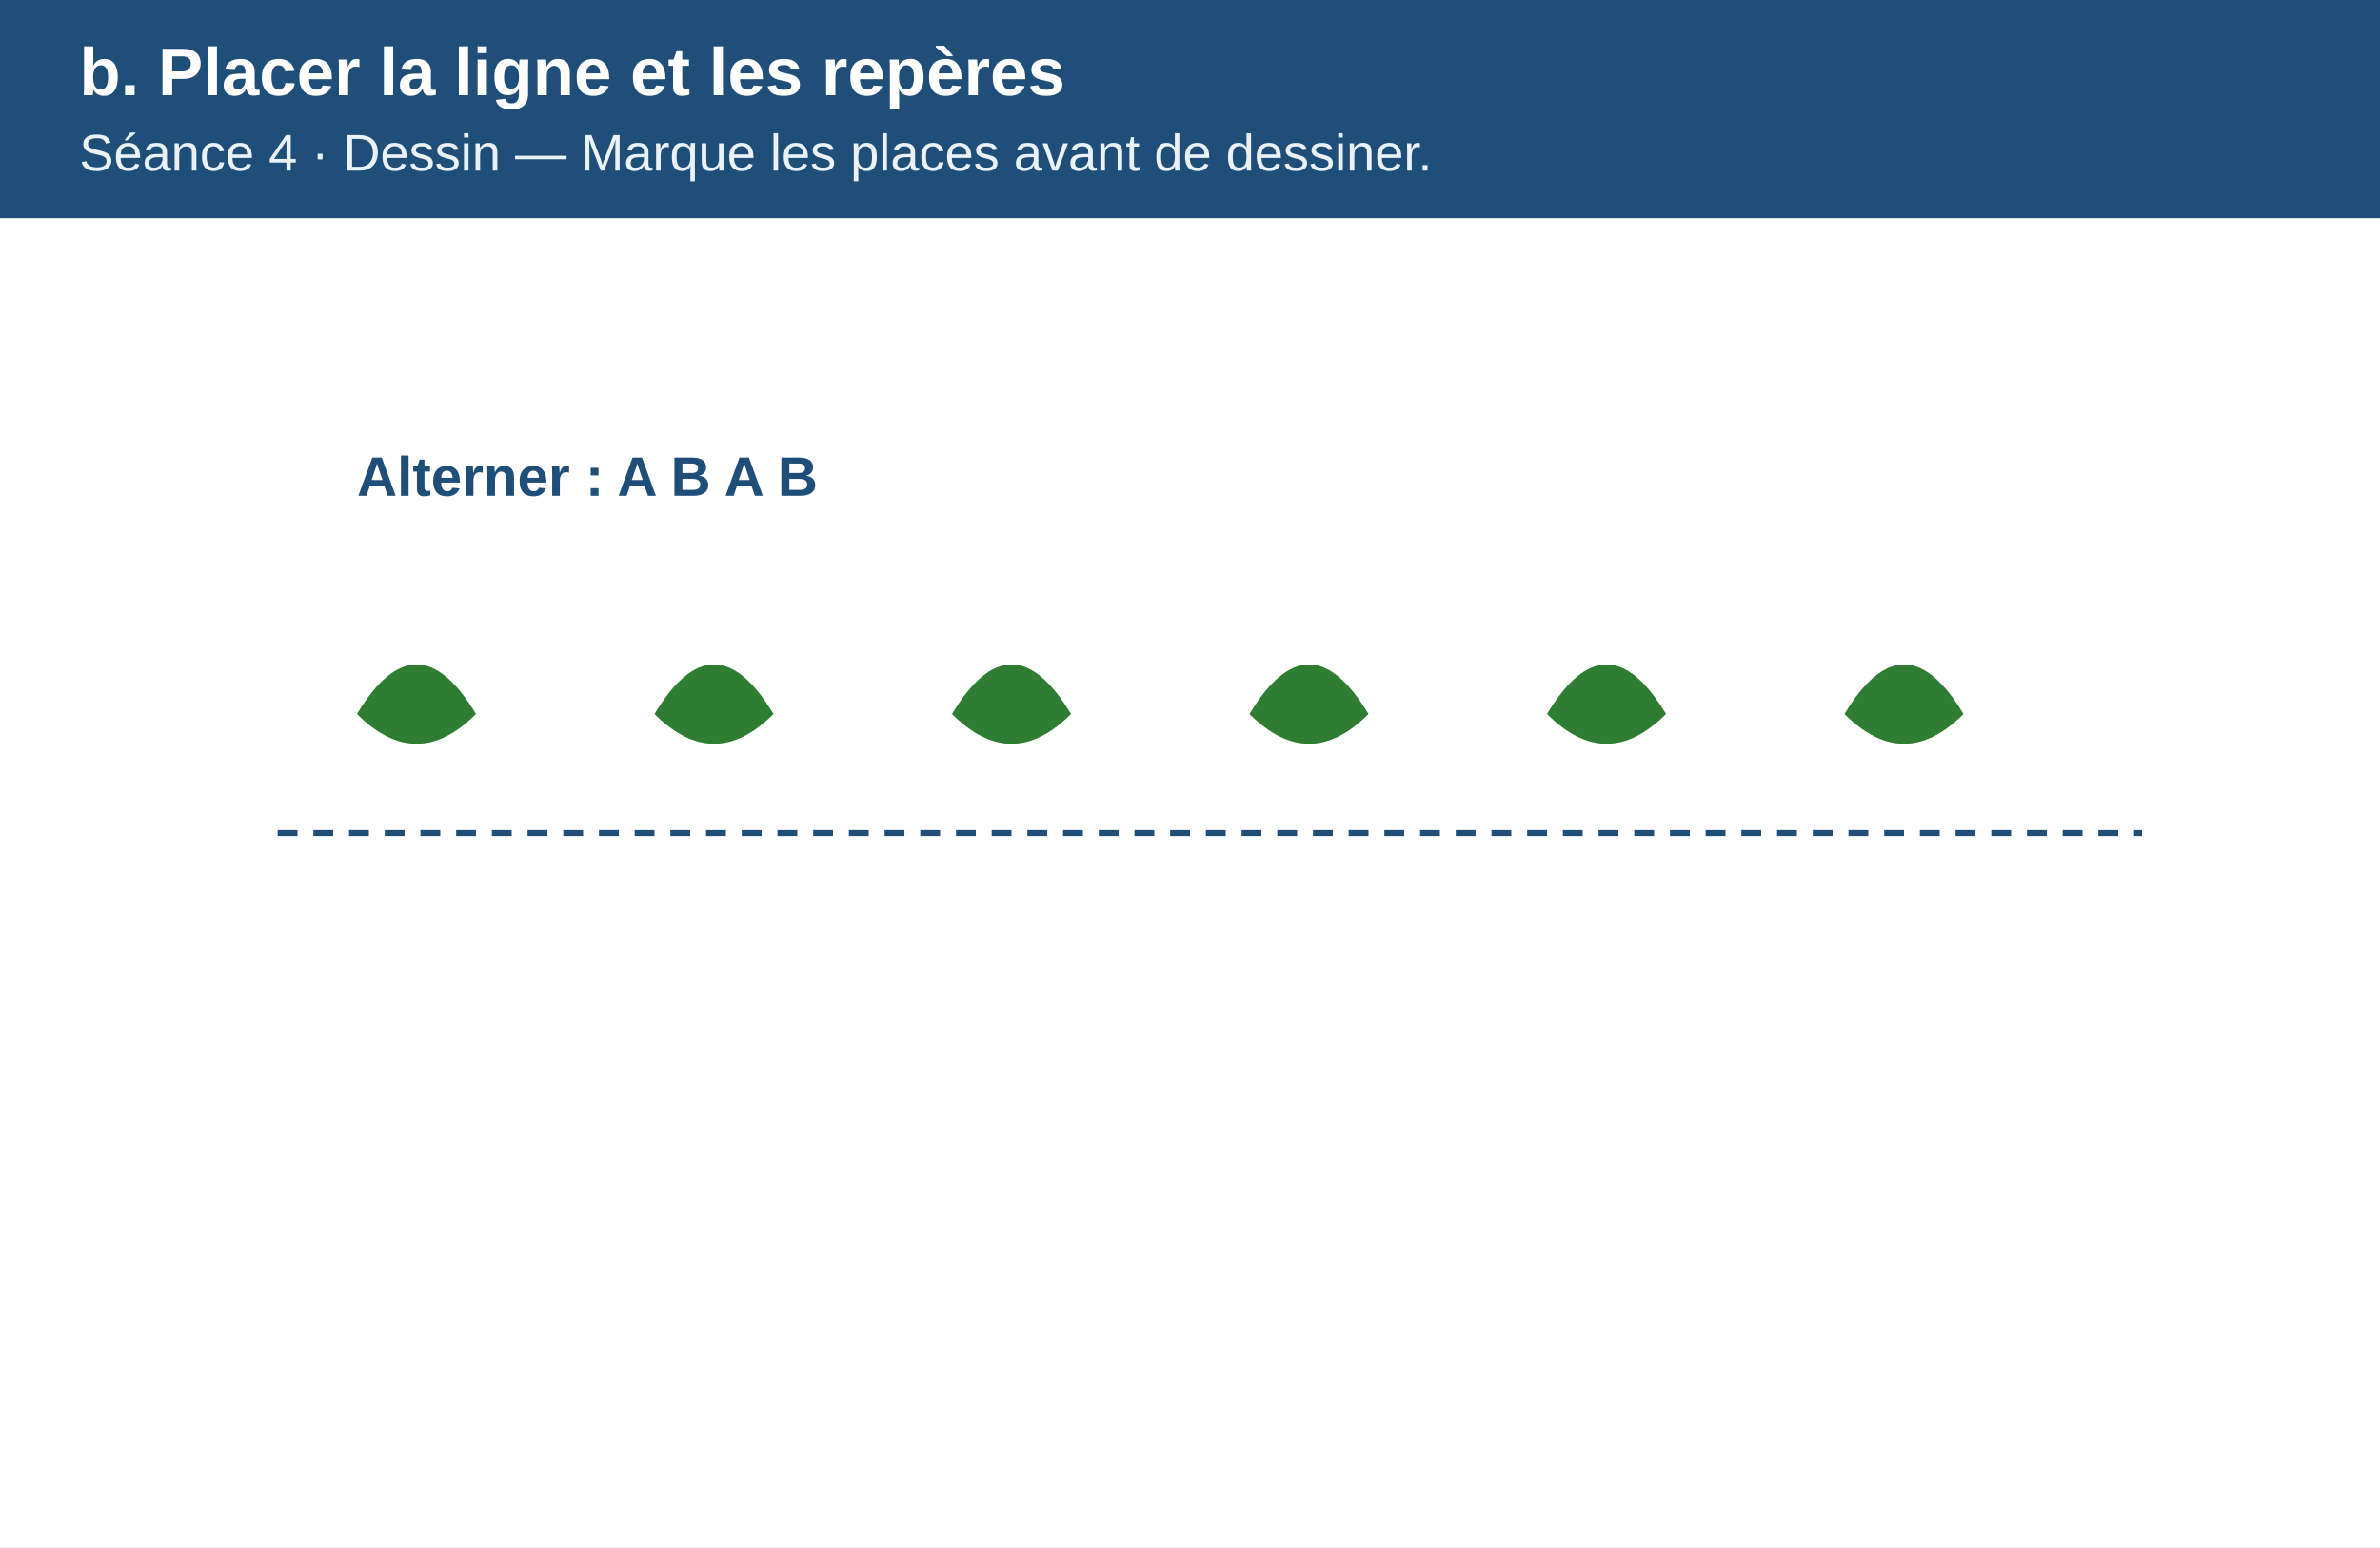
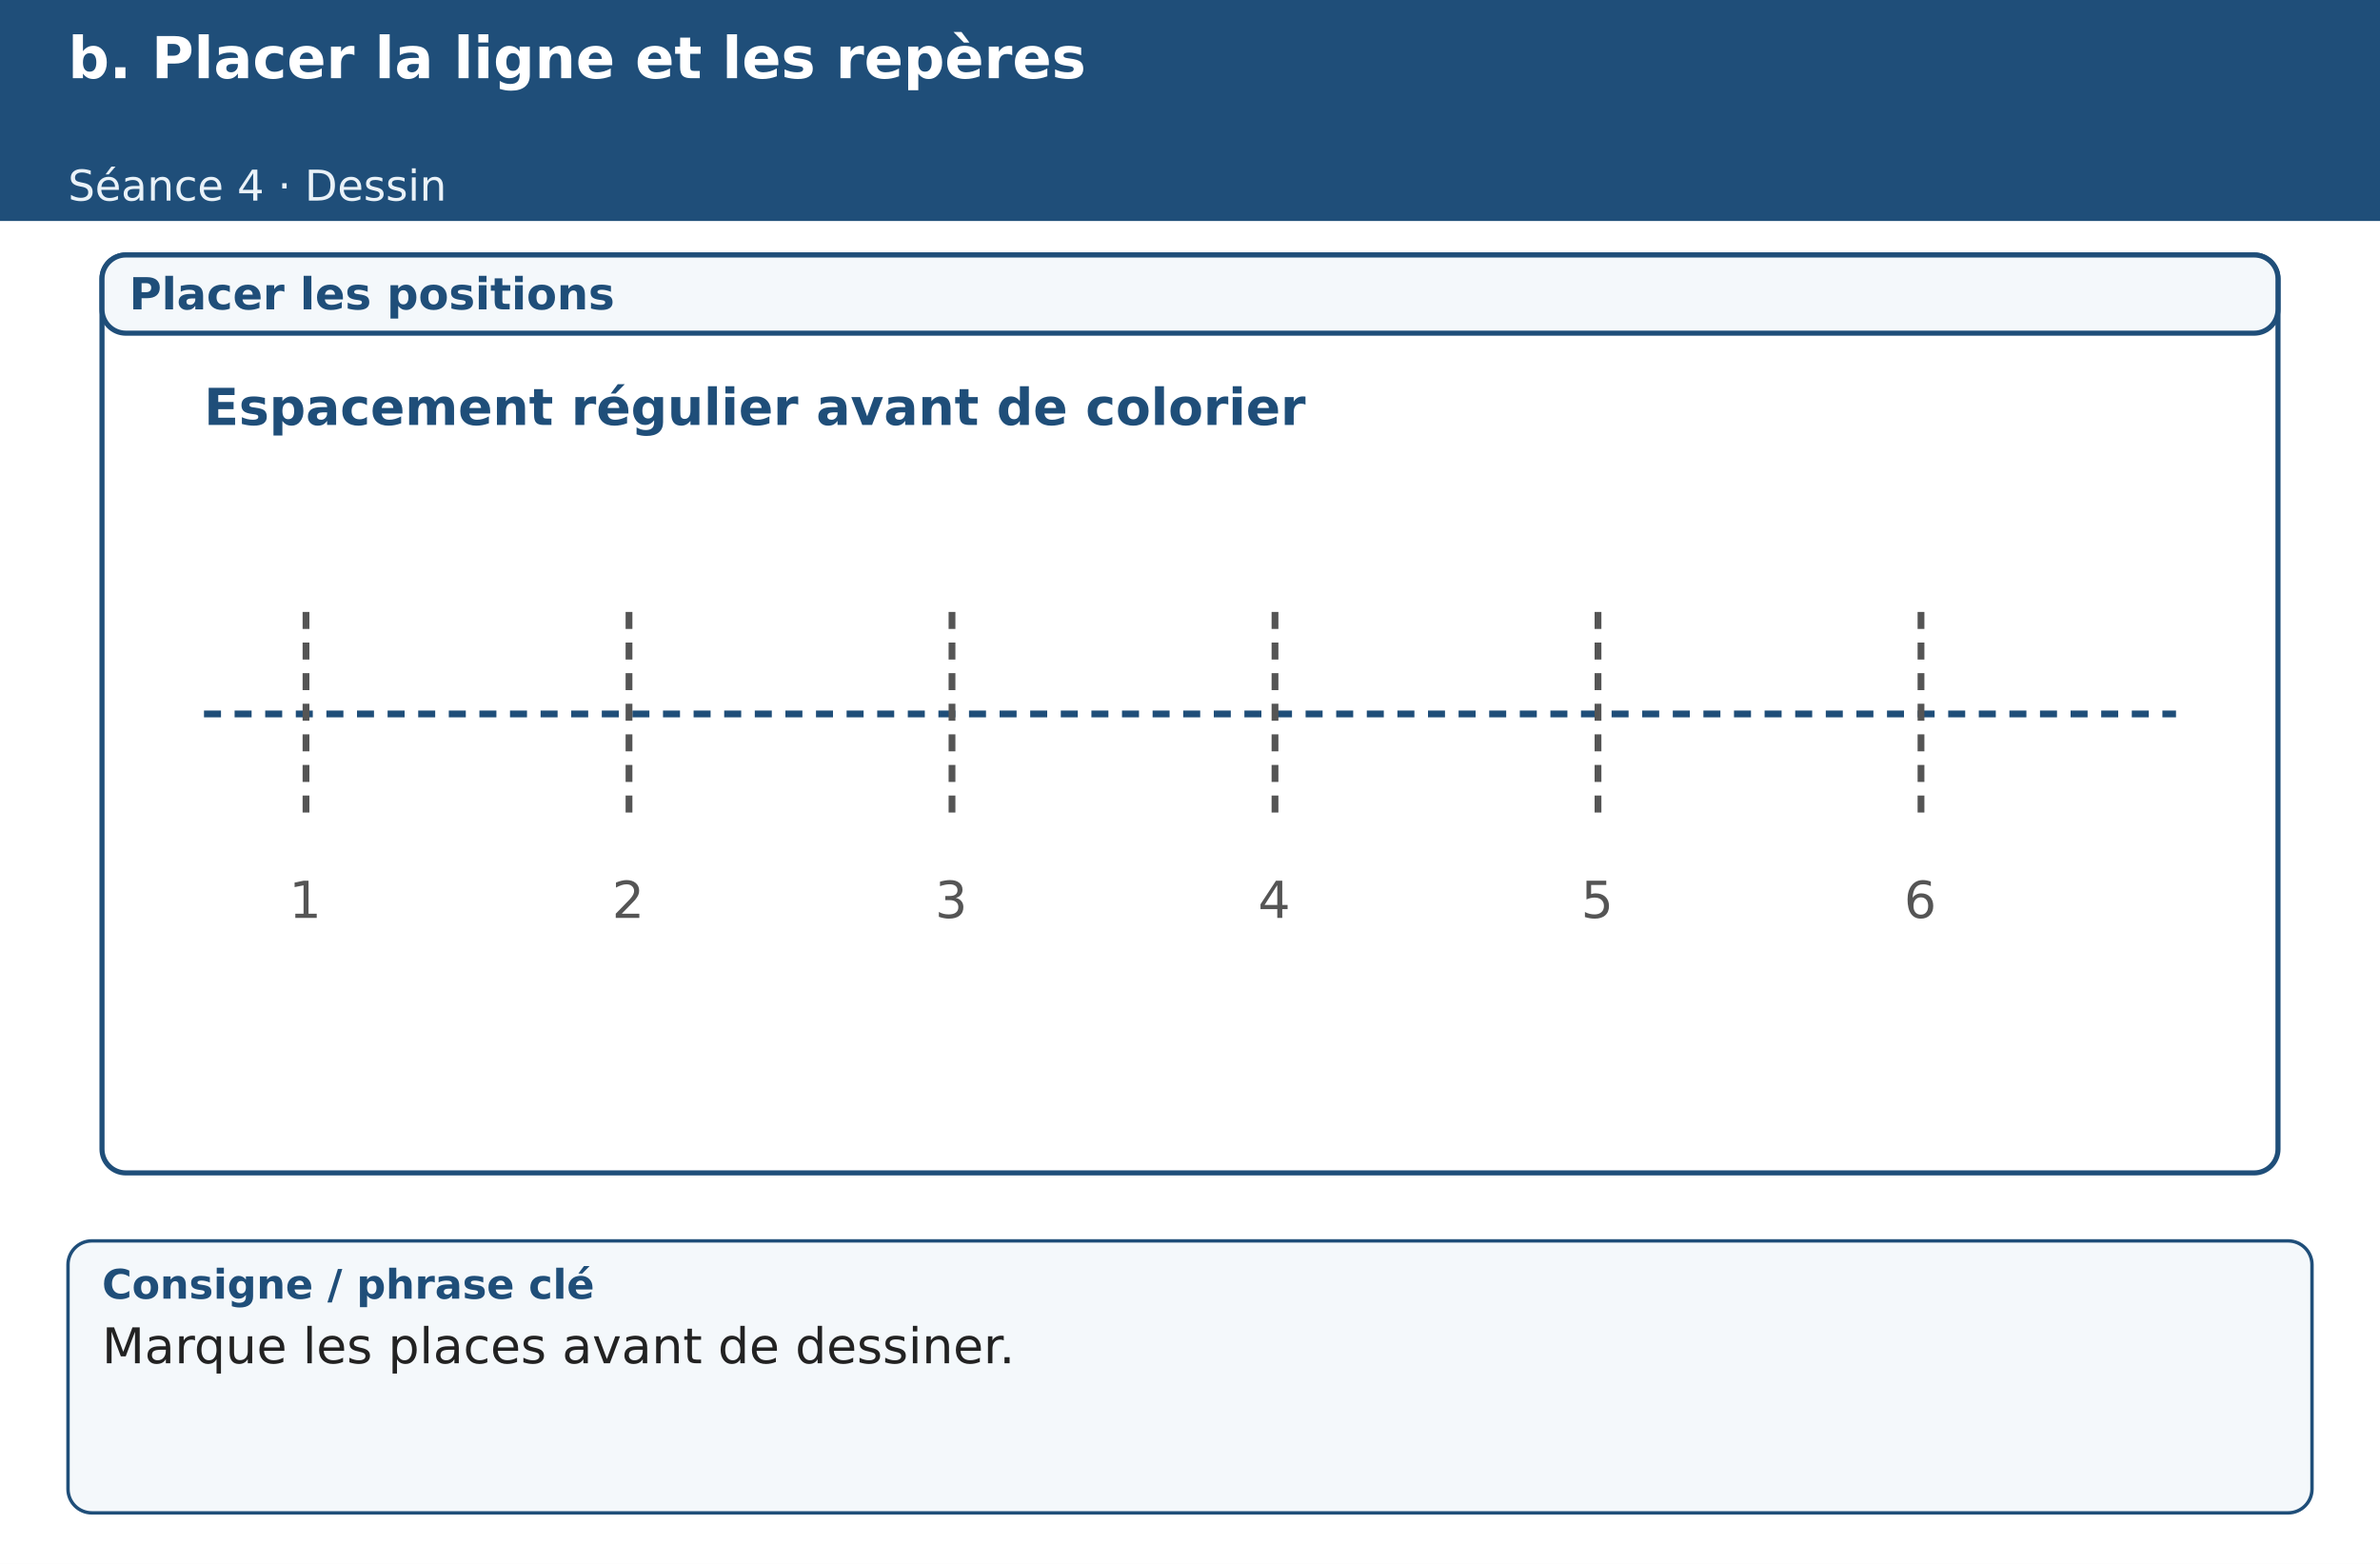
- <svg xmlns="http://www.w3.org/2000/svg" width="1200" height="780" viewBox="0 0 1200 780">
+ <svg xmlns="http://www.w3.org/2000/svg" width="1400" height="920" viewBox="0 0 1400 920">
  <defs>
    <marker id="arr" markerWidth="10" markerHeight="10" refX="8" refY="3" orient="auto">
      <path d="M0,0 L0,6 L9,3 z" fill="#C0392B" />
    </marker>
  </defs>
-   <rect width="1200" height="780" fill="#fff" />
-   <rect x="0" y="0" width="1200" height="110" fill="#1F4E79" />
-   <text x="40" y="48" font-family="Arial" font-size="34" font-weight="700" fill="#fff">b. Placer la ligne et les repères</text>
-   <text x="40" y="86" font-family="Arial" font-size="26" fill="#EAF2F8">Séance 4 · Dessin — Marque les places avant de dessiner.</text>
-   <g transform="translate(180,360)">
-     <path d="M0 0 Q30 -50 60 0 Q30 30 0 0" fill="#2E7D32" />
-   </g>
-   <g transform="translate(330,360)">
-     <path d="M0 0 Q30 -50 60 0 Q30 30 0 0" fill="#2E7D32" />
-   </g>
-   <g transform="translate(480,360)">
-     <path d="M0 0 Q30 -50 60 0 Q30 30 0 0" fill="#2E7D32" />
-   </g>
-   <g transform="translate(630,360)">
-     <path d="M0 0 Q30 -50 60 0 Q30 30 0 0" fill="#2E7D32" />
-   </g>
-   <g transform="translate(780,360)">
-     <path d="M0 0 Q30 -50 60 0 Q30 30 0 0" fill="#2E7D32" />
-   </g>
-   <g transform="translate(930,360)">
-     <path d="M0 0 Q30 -50 60 0 Q30 30 0 0" fill="#2E7D32" />
-   </g>
-   <line x1="140" y1="420" x2="1080" y2="420" stroke="#1F4E79" stroke-width="3" stroke-dasharray="10 8" />
-   <text x="180" y="250" font-family="Arial, sans-serif" font-size="28" font-weight="700" fill="#1F4E79" text-anchor="start">Alterner : A B A B</text>
+   <rect width="1400" height="920" fill="#fff" />
+   <rect width="1400" height="130" fill="#1F4E79" />
+   <text x="40" y="46" font-family="DejaVu Sans, Arial" font-size="34" font-weight="700" fill="#fff">b. Placer la ligne et les repères</text>
+   <text x="40" y="118" font-family="DejaVu Sans, Arial" font-size="25" fill="#EAF2F8">Séance 4 · Dessin</text>
+   <rect x="60" y="150" width="1280" height="540" rx="14" fill="#fff" stroke="#1F4E79" stroke-width="3" />
+   <rect x="60" y="150" width="1280" height="46" rx="14" fill="#F4F8FB" stroke="#1F4E79" stroke-width="3" />
+   <text x="76" y="182" font-family="DejaVu Sans, Arial, sans-serif" font-size="26" font-weight="700" fill="#1F4E79" text-anchor="start">Placer les positions</text>
+   <line x1="120" y1="420" x2="1280" y2="420" stroke="#1F4E79" stroke-width="4" stroke-dasharray="10 8" />
+   <line x1="180" y1="360" x2="180" y2="480" stroke="#555" stroke-width="4" stroke-dasharray="10 8" />
+   <text x="170" y="540" font-family="DejaVu Sans, Arial, sans-serif" font-size="30" font-weight="400" fill="#555" text-anchor="start">1</text>
+   <line x1="370" y1="360" x2="370" y2="480" stroke="#555" stroke-width="4" stroke-dasharray="10 8" />
+   <text x="360" y="540" font-family="DejaVu Sans, Arial, sans-serif" font-size="30" font-weight="400" fill="#555" text-anchor="start">2</text>
+   <line x1="560" y1="360" x2="560" y2="480" stroke="#555" stroke-width="4" stroke-dasharray="10 8" />
+   <text x="550" y="540" font-family="DejaVu Sans, Arial, sans-serif" font-size="30" font-weight="400" fill="#555" text-anchor="start">3</text>
+   <line x1="750" y1="360" x2="750" y2="480" stroke="#555" stroke-width="4" stroke-dasharray="10 8" />
+   <text x="740" y="540" font-family="DejaVu Sans, Arial, sans-serif" font-size="30" font-weight="400" fill="#555" text-anchor="start">4</text>
+   <line x1="940" y1="360" x2="940" y2="480" stroke="#555" stroke-width="4" stroke-dasharray="10 8" />
+   <text x="930" y="540" font-family="DejaVu Sans, Arial, sans-serif" font-size="30" font-weight="400" fill="#555" text-anchor="start">5</text>
+   <line x1="1130" y1="360" x2="1130" y2="480" stroke="#555" stroke-width="4" stroke-dasharray="10 8" />
+   <text x="1120" y="540" font-family="DejaVu Sans, Arial, sans-serif" font-size="30" font-weight="400" fill="#555" text-anchor="start">6</text>
+   <text x="120" y="250" font-family="DejaVu Sans, Arial, sans-serif" font-size="30" font-weight="700" fill="#1F4E79" text-anchor="start">Espacement régulier avant de colorier</text>
+   <rect x="40" y="730" width="1320" height="160" rx="14" fill="#F4F8FB" stroke="#1F4E79" stroke-width="2" />
+   <text x="60" y="764" font-family="DejaVu Sans, Arial" font-size="24" font-weight="700" fill="#1F4E79">Consigne / phrase clé</text>
+   <text x="60" y="802" font-family="DejaVu Sans, Arial" font-size="29" fill="#222">Marque les places avant de dessiner.</text>
</svg>
